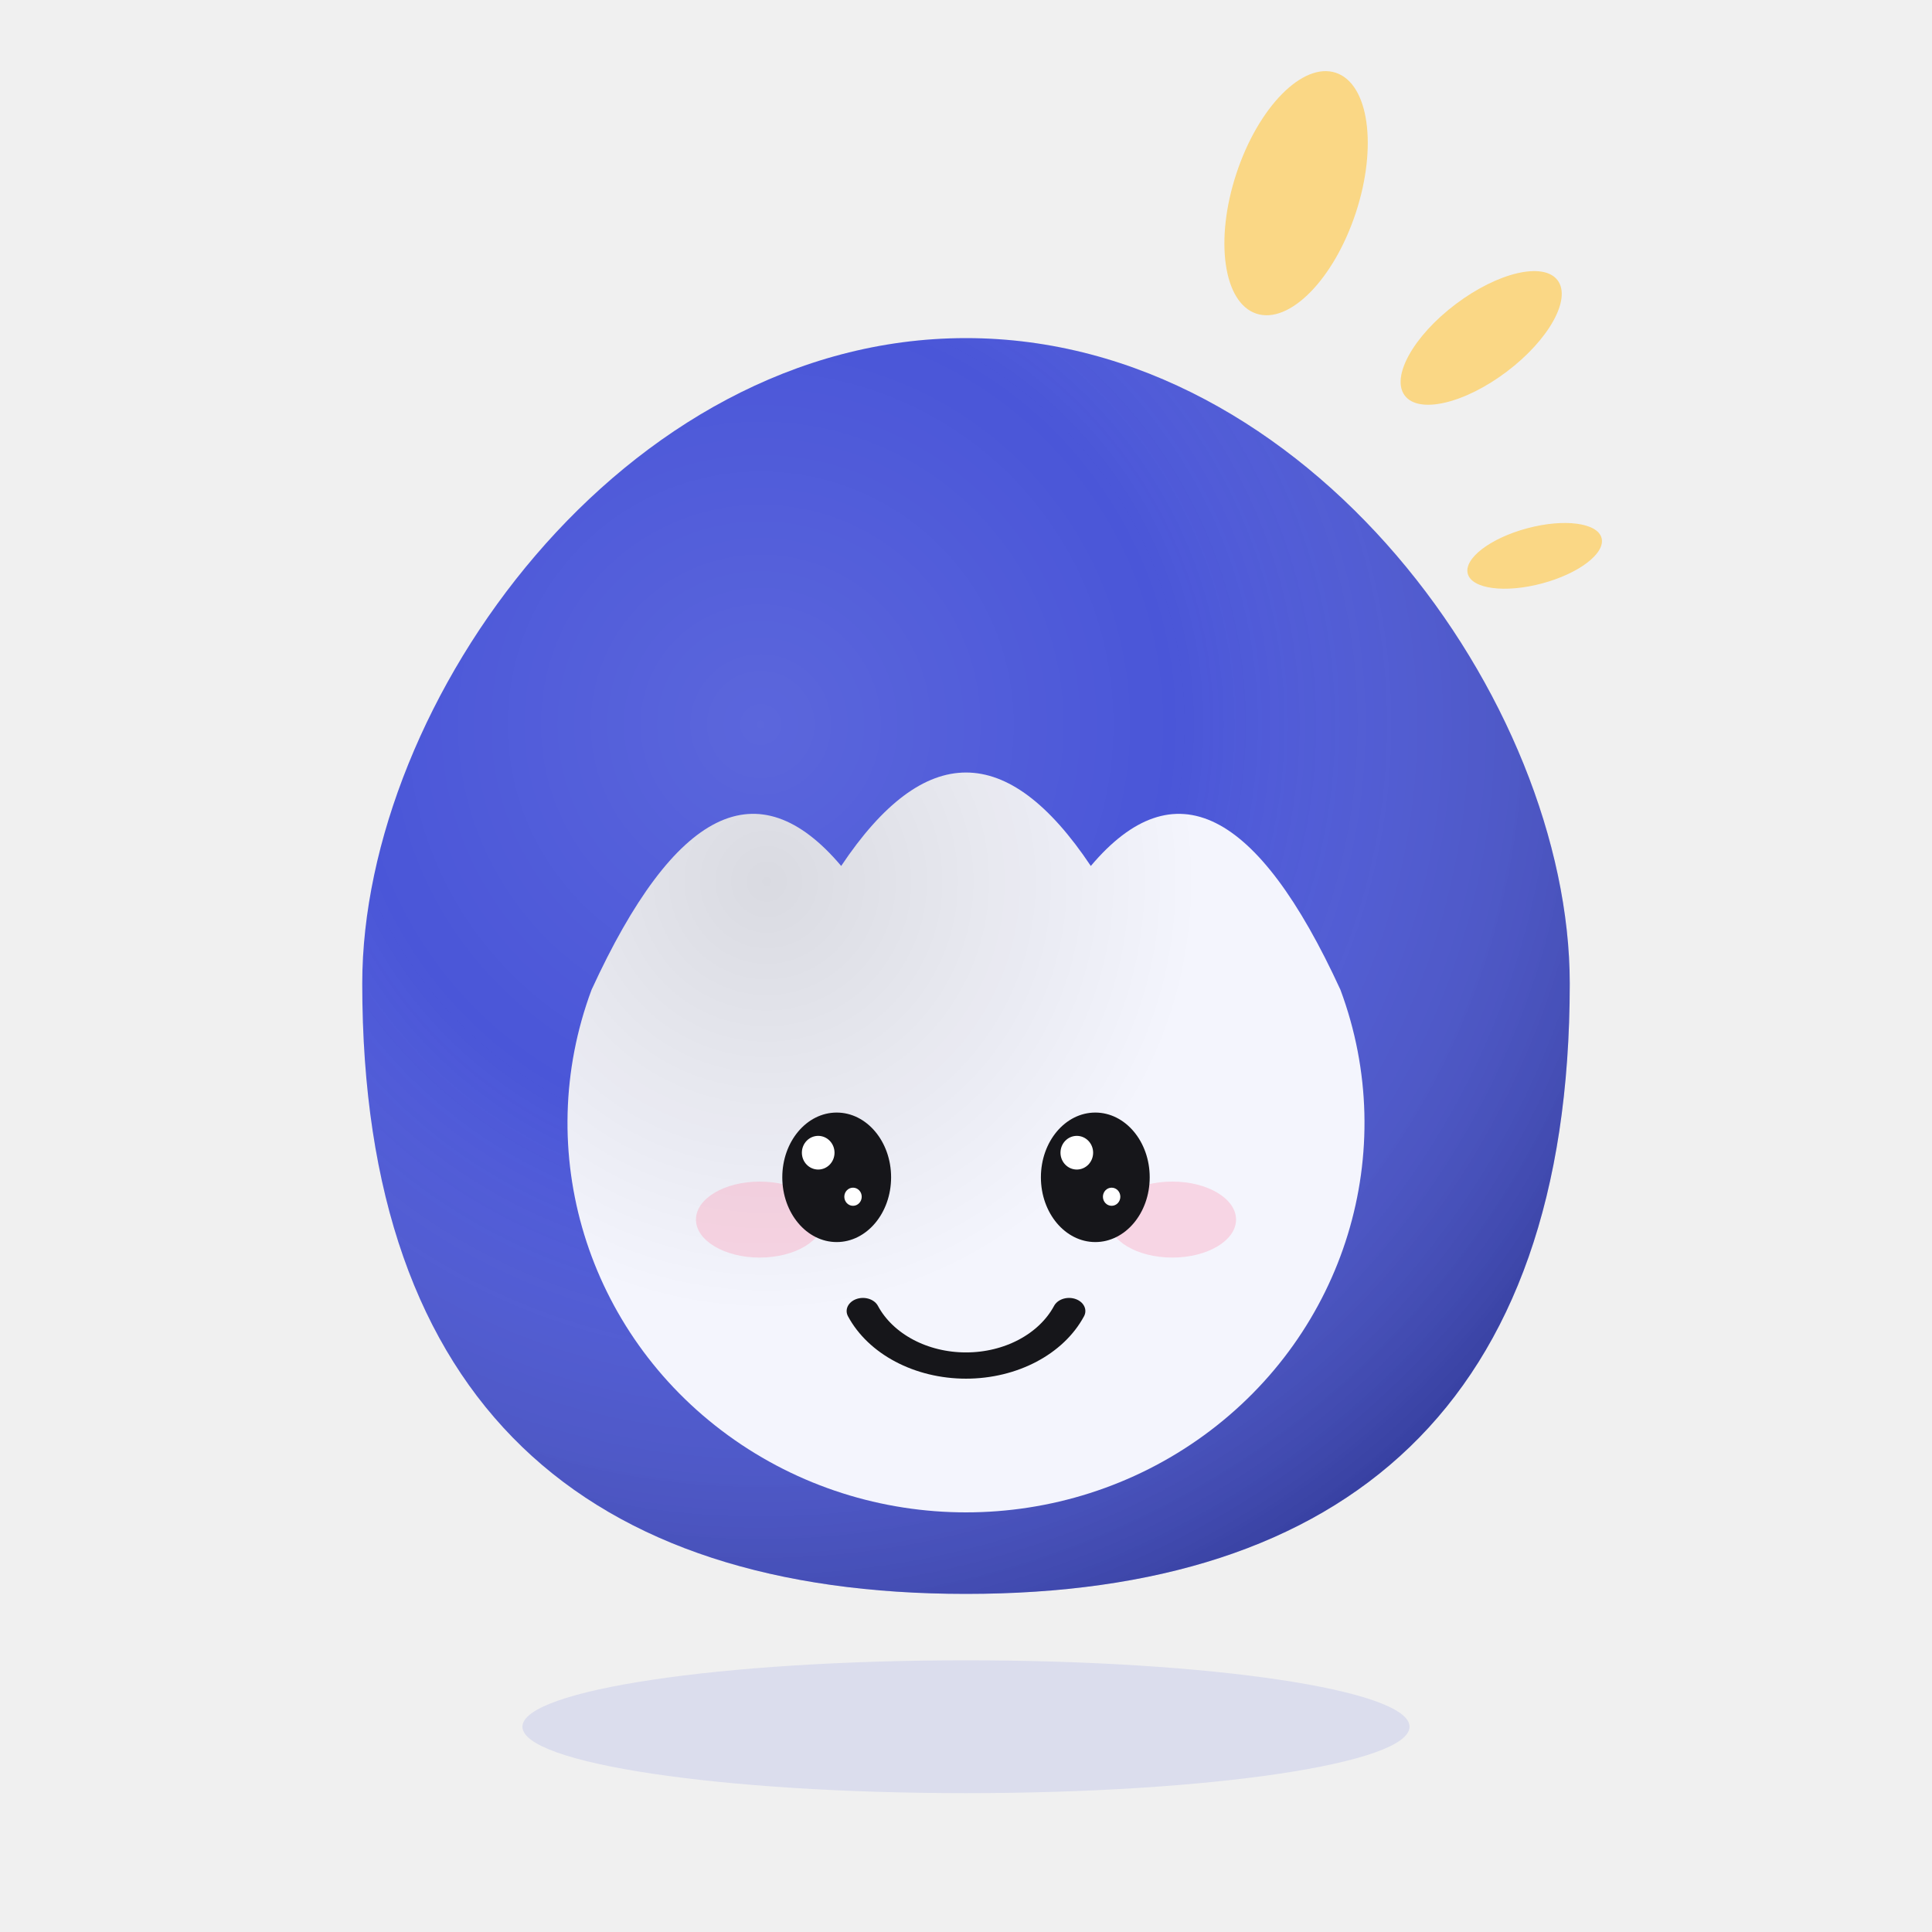
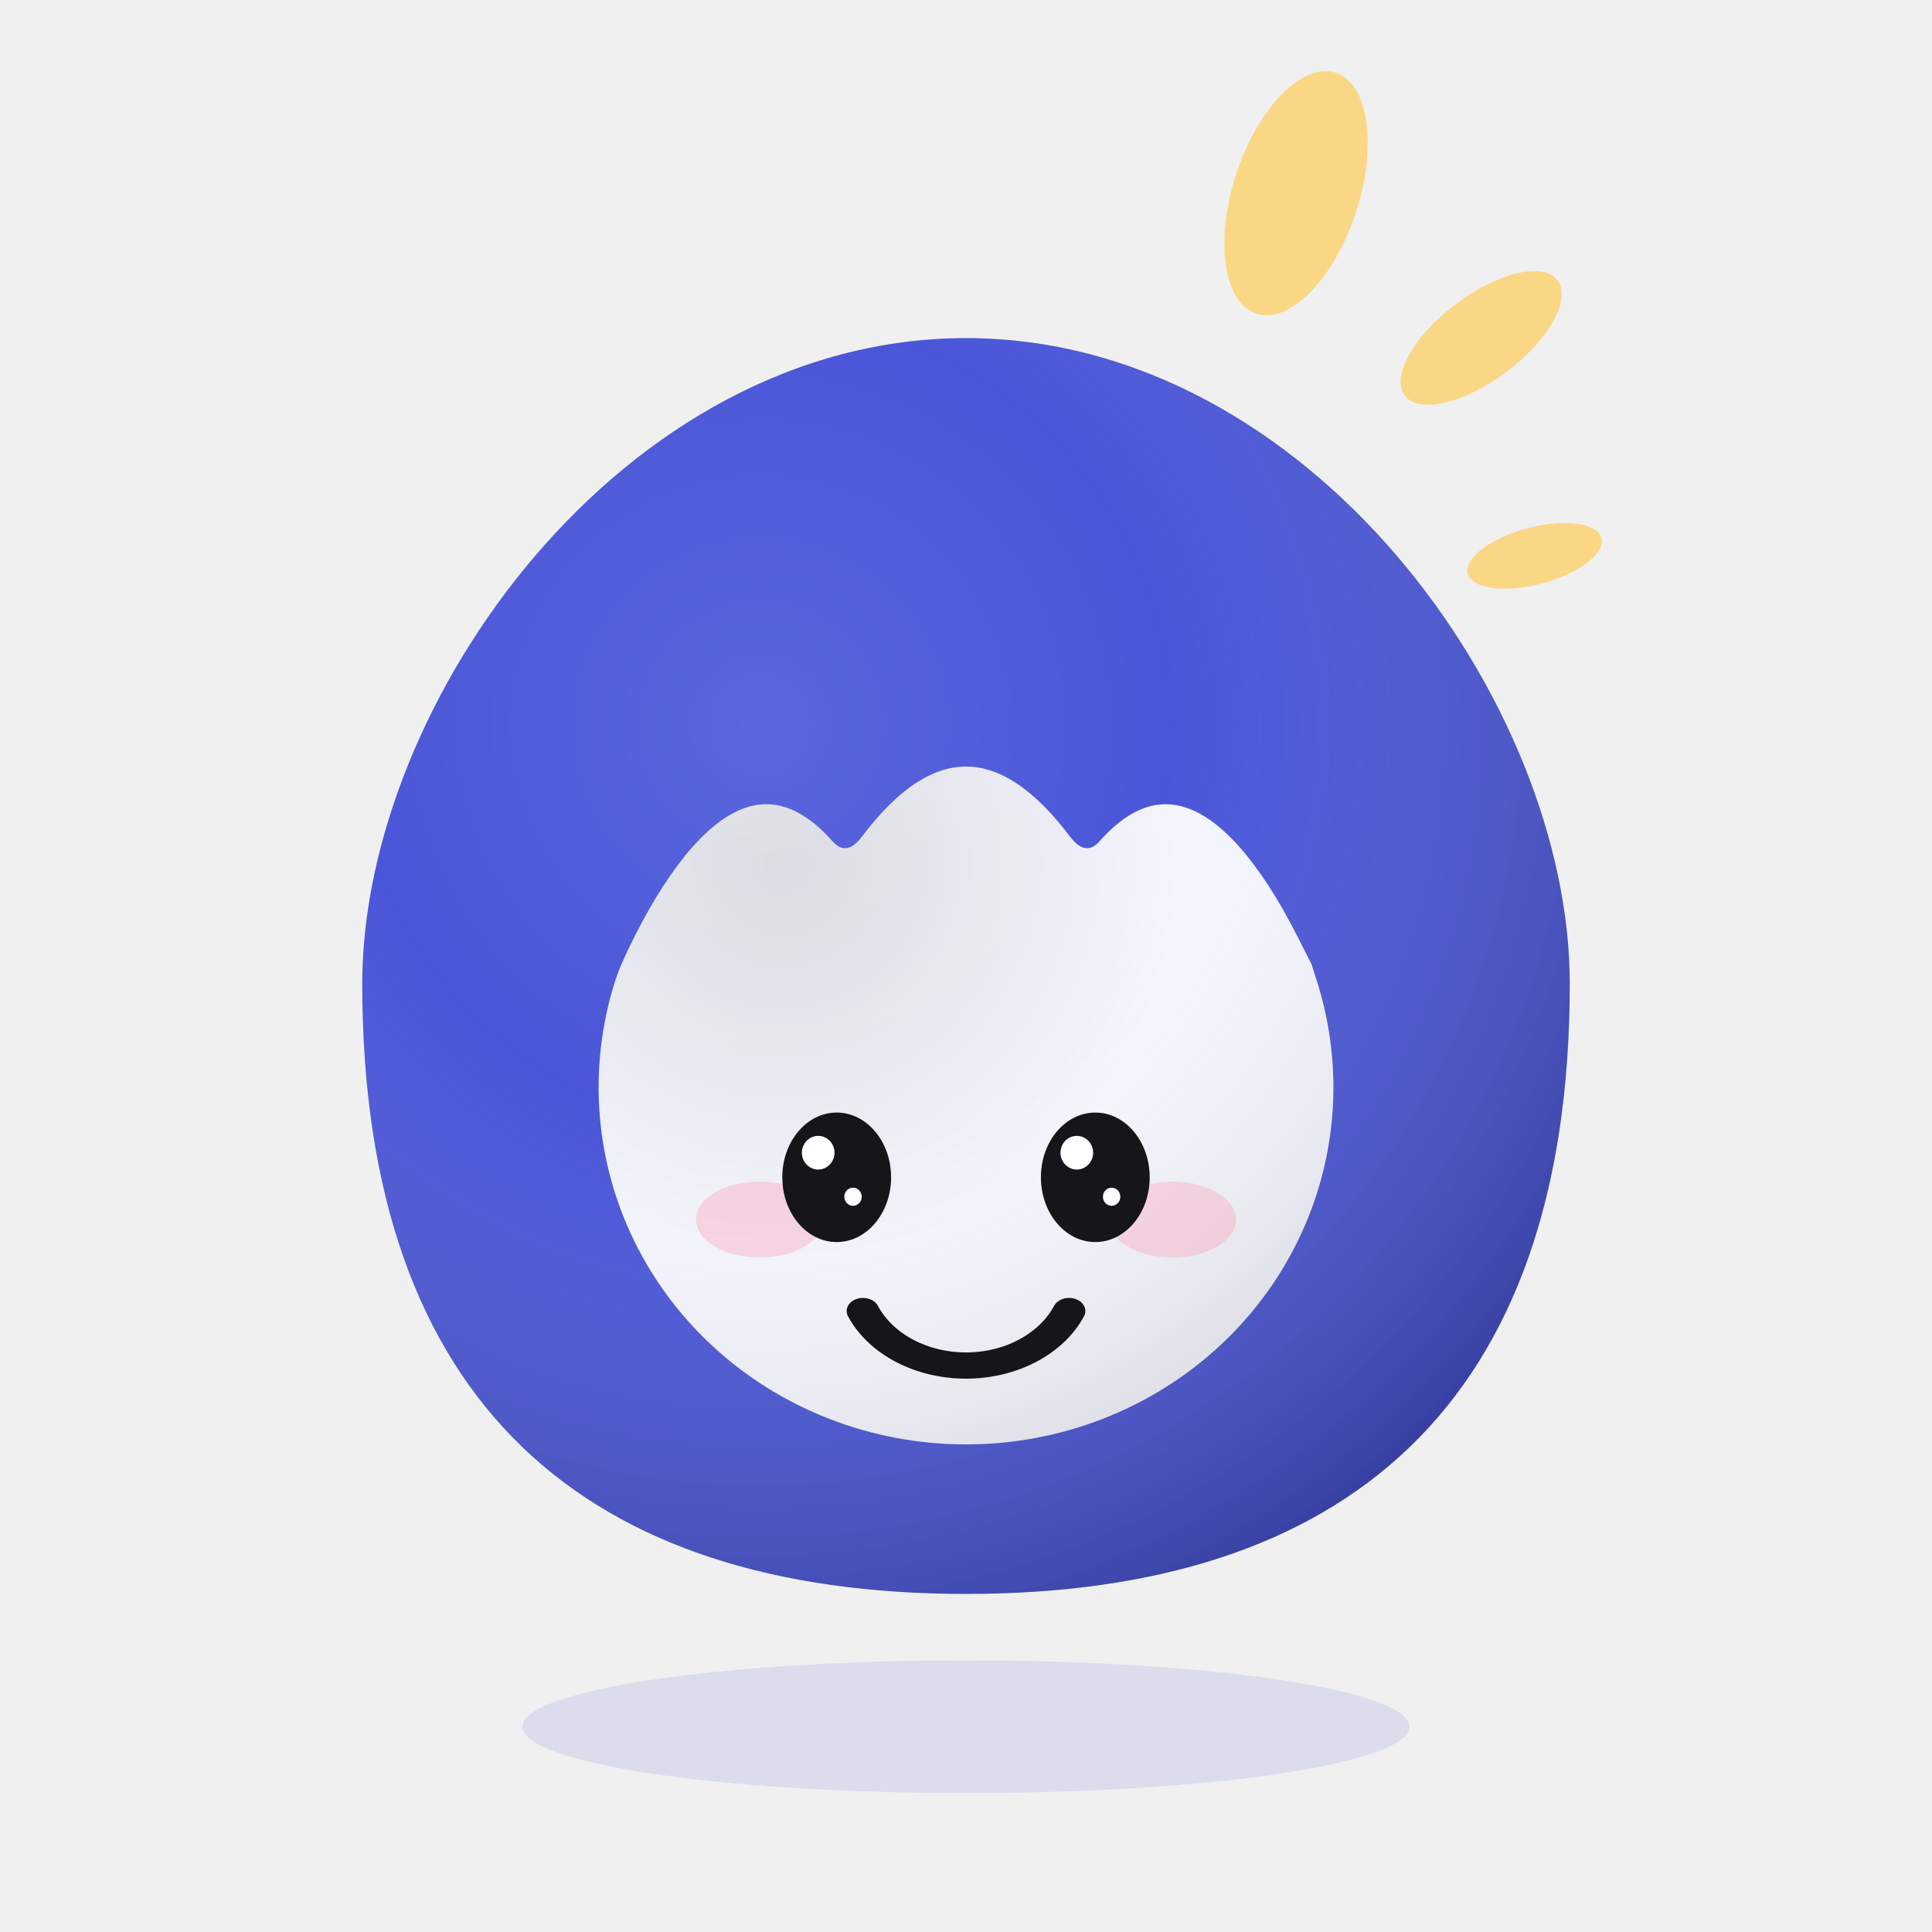
<svg xmlns="http://www.w3.org/2000/svg" width="320" height="320" viewBox="0 0 320 320">
  <defs>
    <radialGradient id="bg0" gradientUnits="userSpaceOnUse" cx="-34" cy="-40" r="162" fx="-34" fy="-40">
      <stop offset="0" stop-color="rgba(255,255,255,0.097)" />
      <stop offset="0.42" stop-color="rgba(255,255,255,0)" />
      <stop offset="1" stop-color="rgba(0,0,0,0.258)" />
    </radialGradient>
    <clipPath id="bc1">
      <path d="M0 -102.44C55.94 -102.44 98.5 -43.025 98.5 2.868C98.5 71.708 61.733 102.44 0 102.44C-61.733 102.44 -98.5 71.708 -98.5 2.868C-98.5 -43.025 -55.94 -102.44 0 -102.44Z" transform="matrix(1 0 0 1 160 160)" />
    </clipPath>
    <clipPath id="bc2">
-       <path d="M62.02 3.941C71.993 30.718 62.802 60.717 39.412 77.734C16.023 94.75 -16.023 94.75 -39.412 77.734C-62.802 60.717 -71.993 30.718 -62.02 3.941Q-41.346 -41.061 -20.673 -16.567Q0 -47.525 20.673 -16.567Q41.346 -41.061 62.02 3.941Z" transform="matrix(1 0 0 1 160 160)" />
+       <path d="M57.232 -0.282Q57.232 -0.282 58.102 2.448Q58.973 5.179 59.571 7.978Q60.169 10.777 60.488 13.618Q60.808 16.459 60.847 19.315Q60.885 22.171 60.642 25.016Q60.399 27.861 59.876 30.668Q59.353 33.475 58.556 36.219Q57.76 38.962 56.696 41.616Q55.632 44.27 54.312 46.81Q52.992 49.35 51.428 51.753Q49.864 54.156 48.07 56.4Q46.277 58.644 44.271 60.709Q42.266 62.774 40.067 64.641Q37.867 66.509 35.495 68.161Q33.123 69.814 30.599 71.238Q28.076 72.662 25.424 73.844Q22.773 75.026 20.018 75.956Q17.263 76.887 14.43 77.557Q11.597 78.227 8.711 78.632Q5.825 79.036 2.912 79.172Q0 79.307 -2.912 79.172Q-5.825 79.036 -8.711 78.632Q-11.597 78.227 -14.43 77.557Q-17.263 76.887 -20.018 75.956Q-22.773 75.026 -25.424 73.844Q-28.076 72.662 -30.599 71.238Q-33.123 69.814 -35.495 68.161Q-37.867 66.509 -40.067 64.641Q-42.266 62.774 -44.271 60.709Q-46.277 58.644 -48.07 56.4Q-49.864 54.156 -51.428 51.753Q-52.992 49.35 -54.312 46.81Q-55.632 44.27 -56.696 41.616Q-57.76 38.962 -58.556 36.219Q-59.353 33.475 -59.876 30.668Q-60.399 27.861 -60.642 25.016Q-60.885 22.171 -60.847 19.315Q-60.808 16.459 -60.488 13.618Q-60.169 10.777 -59.571 7.978Q-58.973 5.179 -58.102 2.448Q-57.232 -0.282 -54.856 -4.965Q-52.481 -9.648 -50.067 -13.357Q-47.653 -17.065 -45.257 -19.758Q-42.86 -22.45 -40.506 -24.114Q-38.153 -25.778 -35.843 -26.41Q-33.534 -27.041 -31.252 -26.627Q-28.97 -26.212 -26.691 -24.725Q-24.411 -23.239 -22.102 -20.642Q-19.794 -18.046 -17.254 -21.404Q-14.713 -24.761 -12.224 -27.135Q-9.735 -29.509 -7.289 -30.92Q-4.844 -32.331 -2.422 -32.799Q0 -33.267 2.422 -32.799Q4.844 -32.331 7.289 -30.92Q9.735 -29.509 12.224 -27.135Q14.713 -24.761 17.254 -21.404Q19.794 -18.046 22.102 -20.642Q24.411 -23.239 26.691 -24.725Q28.97 -26.212 31.252 -26.627Q33.534 -27.041 35.843 -26.41Q38.153 -25.778 40.506 -24.114Q42.86 -22.45 45.257 -19.758Q47.653 -17.065 50.067 -13.357Q52.481 -9.648 54.856 -4.965Q57.232 -0.282 57.232 -0.282Z" transform="matrix(1 0 0 1 160 160)" />
    </clipPath>
-     <radialGradient id="bg1" gradientUnits="userSpaceOnUse" cx="-33" cy="-13.987" r="119.318" fx="-33" fy="-13.987">
+     <radialGradient id="bg1" gradientUnits="userSpaceOnUse" cx="-30.461" cy="-16.899" r="109.864" fx="-30.461" fy="-16.899">
      <stop offset="0" stop-color="rgba(0,0,0,0.109)" />
      <stop offset="0.6" stop-color="rgba(0,0,0,0)" />
    </radialGradient>
-     <clipPath id="bc3">
-       <path d="M62.02 3.941C71.993 30.718 62.802 60.717 39.412 77.734C16.023 94.75 -16.023 94.75 -39.412 77.734C-62.802 60.717 -71.993 30.718 -62.02 3.941Q-41.346 -41.061 -20.673 -16.567Q0 -47.525 20.673 -16.567Q41.346 -41.061 62.02 3.941Z" transform="matrix(1 0 0 1 160 160)" />
-     </clipPath>
-     <clipPath id="bc4">
-       <path d="M62.02 3.941C71.993 30.718 62.802 60.717 39.412 77.734C16.023 94.75 -16.023 94.75 -39.412 77.734C-62.802 60.717 -71.993 30.718 -62.02 3.941Q-41.346 -41.061 -20.673 -16.567Q0 -47.525 20.673 -16.567Q41.346 -41.061 62.02 3.941Z" transform="matrix(1 0 0 1 160 160)" />
-     </clipPath>
+     <radialGradient id="bg2" gradientUnits="userSpaceOnUse" cx="-34" cy="-40" r="162" fx="-34" fy="-40">
+       <stop offset="0" stop-color="rgba(255,255,255,0.1)" />
+       <stop offset="0.42" stop-color="rgba(255,255,255,0)" />
+       <stop offset="1" stop-color="rgba(0,0,0,0.2)" />
+     </radialGradient>
  </defs>
  <path d="M73.467 126C73.467 132.075 40.575 137 0 137C-40.575 137 -73.467 132.075 -73.467 126C-73.467 119.925 -40.575 115 0 115C40.575 115 73.467 119.925 73.467 126" fill="rgba(74,86,216,0.15)" fill-opacity="0.857" transform="matrix(1 0 0 1 160 160)" />
  <path d="M0 -104C56.792 -104 100 -43.68 100 2.912C100 72.8 62.674 104 0 104C-62.674 104 -100 72.8 -100 2.912C-100 -43.68 -56.792 -104 0 -104Z" fill="#4A56D8" transform="matrix(1 0 0 1 160 160)" />
  <path d="M0 -104C56.792 -104 100 -43.68 100 2.912C100 72.8 62.674 104 0 104C-62.674 104 -100 72.8 -100 2.912C-100 -43.68 -56.792 -104 0 -104Z" fill="url(#bg0)" transform="matrix(1 0 0 1 160 160)" />
  <g clip-path="url(#bc1)">
-     <path d="M62.02 3.941C71.993 30.718 62.802 60.717 39.412 77.734C16.023 94.75 -16.023 94.75 -39.412 77.734C-62.802 60.717 -71.993 30.718 -62.02 3.941Q-41.346 -41.061 -20.673 -16.567Q0 -47.525 20.673 -16.567Q41.346 -41.061 62.02 3.941Z" fill="#f4f5fd" transform="matrix(1 0 0 1 160 160)" />
+     <path d="M57.232 -0.282Q57.232 -0.282 58.102 2.448Q58.973 5.179 59.571 7.978Q60.169 10.777 60.488 13.618Q60.808 16.459 60.847 19.315Q60.885 22.171 60.642 25.016Q60.399 27.861 59.876 30.668Q59.353 33.475 58.556 36.219Q57.76 38.962 56.696 41.616Q55.632 44.27 54.312 46.81Q52.992 49.35 51.428 51.753Q49.864 54.156 48.07 56.4Q46.277 58.644 44.271 60.709Q42.266 62.774 40.067 64.641Q37.867 66.509 35.495 68.161Q33.123 69.814 30.599 71.238Q28.076 72.662 25.424 73.844Q22.773 75.026 20.018 75.956Q17.263 76.887 14.43 77.557Q11.597 78.227 8.711 78.632Q5.825 79.036 2.912 79.172Q0 79.307 -2.912 79.172Q-5.825 79.036 -8.711 78.632Q-11.597 78.227 -14.43 77.557Q-17.263 76.887 -20.018 75.956Q-22.773 75.026 -25.424 73.844Q-28.076 72.662 -30.599 71.238Q-33.123 69.814 -35.495 68.161Q-37.867 66.509 -40.067 64.641Q-42.266 62.774 -44.271 60.709Q-46.277 58.644 -48.07 56.4Q-49.864 54.156 -51.428 51.753Q-52.992 49.35 -54.312 46.81Q-55.632 44.27 -56.696 41.616Q-57.76 38.962 -58.556 36.219Q-59.353 33.475 -59.876 30.668Q-60.399 27.861 -60.642 25.016Q-60.885 22.171 -60.847 19.315Q-60.808 16.459 -60.488 13.618Q-60.169 10.777 -59.571 7.978Q-58.973 5.179 -58.102 2.448Q-57.232 -0.282 -54.856 -4.965Q-52.481 -9.648 -50.067 -13.357Q-47.653 -17.065 -45.257 -19.758Q-42.86 -22.45 -40.506 -24.114Q-38.153 -25.778 -35.843 -26.41Q-33.534 -27.041 -31.252 -26.627Q-28.97 -26.212 -26.691 -24.725Q-24.411 -23.239 -22.102 -20.642Q-19.794 -18.046 -17.254 -21.404Q-14.713 -24.761 -12.224 -27.135Q-9.735 -29.509 -7.289 -30.92Q-4.844 -32.331 -2.422 -32.799Q0 -33.267 2.422 -32.799Q4.844 -32.331 7.289 -30.92Q9.735 -29.509 12.224 -27.135Q14.713 -24.761 17.254 -21.404Q19.794 -18.046 22.102 -20.642Q24.411 -23.239 26.691 -24.725Q28.97 -26.212 31.252 -26.627Q33.534 -27.041 35.843 -26.41Q38.153 -25.778 40.506 -24.114Q42.86 -22.45 45.257 -19.758Q47.653 -17.065 50.067 -13.357Q52.481 -9.648 54.856 -4.965Q57.232 -0.282 57.232 -0.282Z" fill="#f4f5fd" transform="matrix(1 0 0 1 160 160)" />
    <g clip-path="url(#bc2)">
-       <path d="M62.02 3.941C71.993 30.718 62.802 60.717 39.412 77.734C16.023 94.75 -16.023 94.75 -39.412 77.734C-62.802 60.717 -71.993 30.718 -62.02 3.941Q-41.346 -41.061 -20.673 -16.567Q0 -47.525 20.673 -16.567Q41.346 -41.061 62.02 3.941Z" fill="url(#bg1)" transform="matrix(1 0 0 1 160 160)" />
+       <path d="M97.476 19.921C97.476 73.755 53.834 117.396 0 117.396C-53.834 117.396 -97.476 73.755 -97.476 19.921C-97.476 -33.914 -53.834 -77.555 0 -77.555C53.834 -77.555 97.476 -33.914 97.476 19.921" fill="url(#bg1)" transform="matrix(1 0 0 1 160 160)" />
    </g>
-     <g clip-path="url(#bc3)">
+     <g clip-path="url(#bc2)">
+       <path d="M97.476 19.921C97.476 73.755 53.834 117.396 0 117.396C-53.834 117.396 -97.476 73.755 -97.476 19.921C-97.476 -33.914 -53.834 -77.555 0 -77.555C53.834 -77.555 97.476 -33.914 97.476 19.921" fill="url(#bg2)" transform="matrix(1 0 0 1 160 160)" />
+     </g>
+     <g clip-path="url(#bc2)">
      <path d="M11.5 0C11.5 3.866 6.351 7 0 7C-6.351 7 -11.5 3.866 -11.5 0C-11.5 -3.866 -6.351 -7 0 -7C6.351 -7 11.5 -3.866 11.5 0" fill="rgba(255,138,168,0.42)" fill-opacity="0.7" transform="matrix(0.918 0 0 0.899 125.83 202)" />
      <path d="M11.5 0C11.5 3.866 6.351 7 0 7C-6.351 7 -11.5 3.866 -11.5 0C-11.5 -3.866 -6.351 -7 0 -7C6.351 -7 11.5 -3.866 11.5 0" fill="rgba(255,138,168,0.42)" fill-opacity="0.7" transform="matrix(0.918 0 0 0.899 194.17 202)" />
    </g>
-     <g clip-path="url(#bc4)">
+     <g clip-path="url(#bc2)">
      <path d="M9.28 0C9.28 6.362 5.125 11.52 0 11.52C-5.125 11.52 -9.28 6.362 -9.28 0C-9.28 -6.362 -5.125 -11.52 0 -11.52C5.125 -11.52 9.28 -6.362 9.28 0" fill="#16161A" transform="matrix(0.971 0 0 0.931 138.583 195)" />
      <path d="M-0.371 -4.378C-0.371 -2.723 -1.618 -1.382 -3.155 -1.382C-4.693 -1.382 -5.939 -2.723 -5.939 -4.378C-5.939 -6.032 -4.693 -7.373 -3.155 -7.373C-1.618 -7.373 -0.371 -6.032 -0.371 -4.378" fill="#FFFFFF" transform="matrix(0.971 0 0 0.931 138.583 195)" />
      <path d="M4.269 3.456C4.269 4.347 3.604 5.069 2.784 5.069C1.964 5.069 1.299 4.347 1.299 3.456C1.299 2.565 1.964 1.843 2.784 1.843C3.604 1.843 4.269 2.565 4.269 3.456" fill="#FFFFFF" transform="matrix(0.971 0 0 0.931 138.583 195)" />
      <path d="M9.28 0C9.28 6.362 5.125 11.52 0 11.52C-5.125 11.52 -9.28 6.362 -9.28 0C-9.28 -6.362 -5.125 -11.52 0 -11.52C5.125 -11.52 9.28 -6.362 9.28 0" fill="#16161A" transform="matrix(0.971 0 0 0.931 181.417 195)" />
      <path d="M-0.371 -4.378C-0.371 -2.723 -1.618 -1.382 -3.155 -1.382C-4.693 -1.382 -5.939 -2.723 -5.939 -4.378C-5.939 -6.032 -4.693 -7.373 -3.155 -7.373C-1.618 -7.373 -0.371 -6.032 -0.371 -4.378" fill="#FFFFFF" transform="matrix(0.971 0 0 0.931 181.417 195)" />
      <path d="M4.269 3.456C4.269 4.347 3.604 5.069 2.784 5.069C1.964 5.069 1.299 4.347 1.299 3.456C1.299 2.565 1.964 1.843 2.784 1.843C3.604 1.843 4.269 2.565 4.269 3.456" fill="#FFFFFF" transform="matrix(0.971 0 0 0.931 181.417 195)" />
      <path d="M17.07 0.187C14.125 6.994 7.417 11.4 0 11.4C-7.417 11.4 -14.125 6.994 -17.07 0.187" fill="none" stroke="#16161A" stroke-width="5.4" stroke-linecap="round" stroke-linejoin="round" transform="matrix(1 0 0 0.805 160 217)" />
    </g>
  </g>
  <path d="M10.407 0C10.407 11.598 5.748 21 0 21C-5.748 21 -10.407 11.598 -10.407 0C-10.407 -11.598 -5.748 -21 0 -21C5.748 -21 10.407 -11.598 10.407 0" fill="#FFC94A" fill-opacity="0.644" transform="matrix(0.95 0.313 -0.313 0.95 214.672 32)" />
  <path d="M7.013 0C7.013 8.759 3.873 15.859 0 15.859C-3.873 15.859 -7.013 8.759 -7.013 0C-7.013 -8.759 -3.873 -15.859 0 -15.859C3.873 -15.859 7.013 -8.759 7.013 0" fill="#FFC94A" fill-opacity="0.644" transform="matrix(0.602 0.798 -0.798 0.602 245.33 55.971)" />
  <path d="M4.73 0C4.73 6.334 2.612 11.469 0 11.469C-2.612 11.469 -4.73 6.334 -4.73 0C-4.73 -6.334 -2.612 -11.469 0 -11.469C2.612 -11.469 4.73 -6.334 4.73 0" fill="#FFC94A" fill-opacity="0.644" transform="matrix(0.258 0.966 -0.966 0.258 254.188 92.067)" />
</svg>
